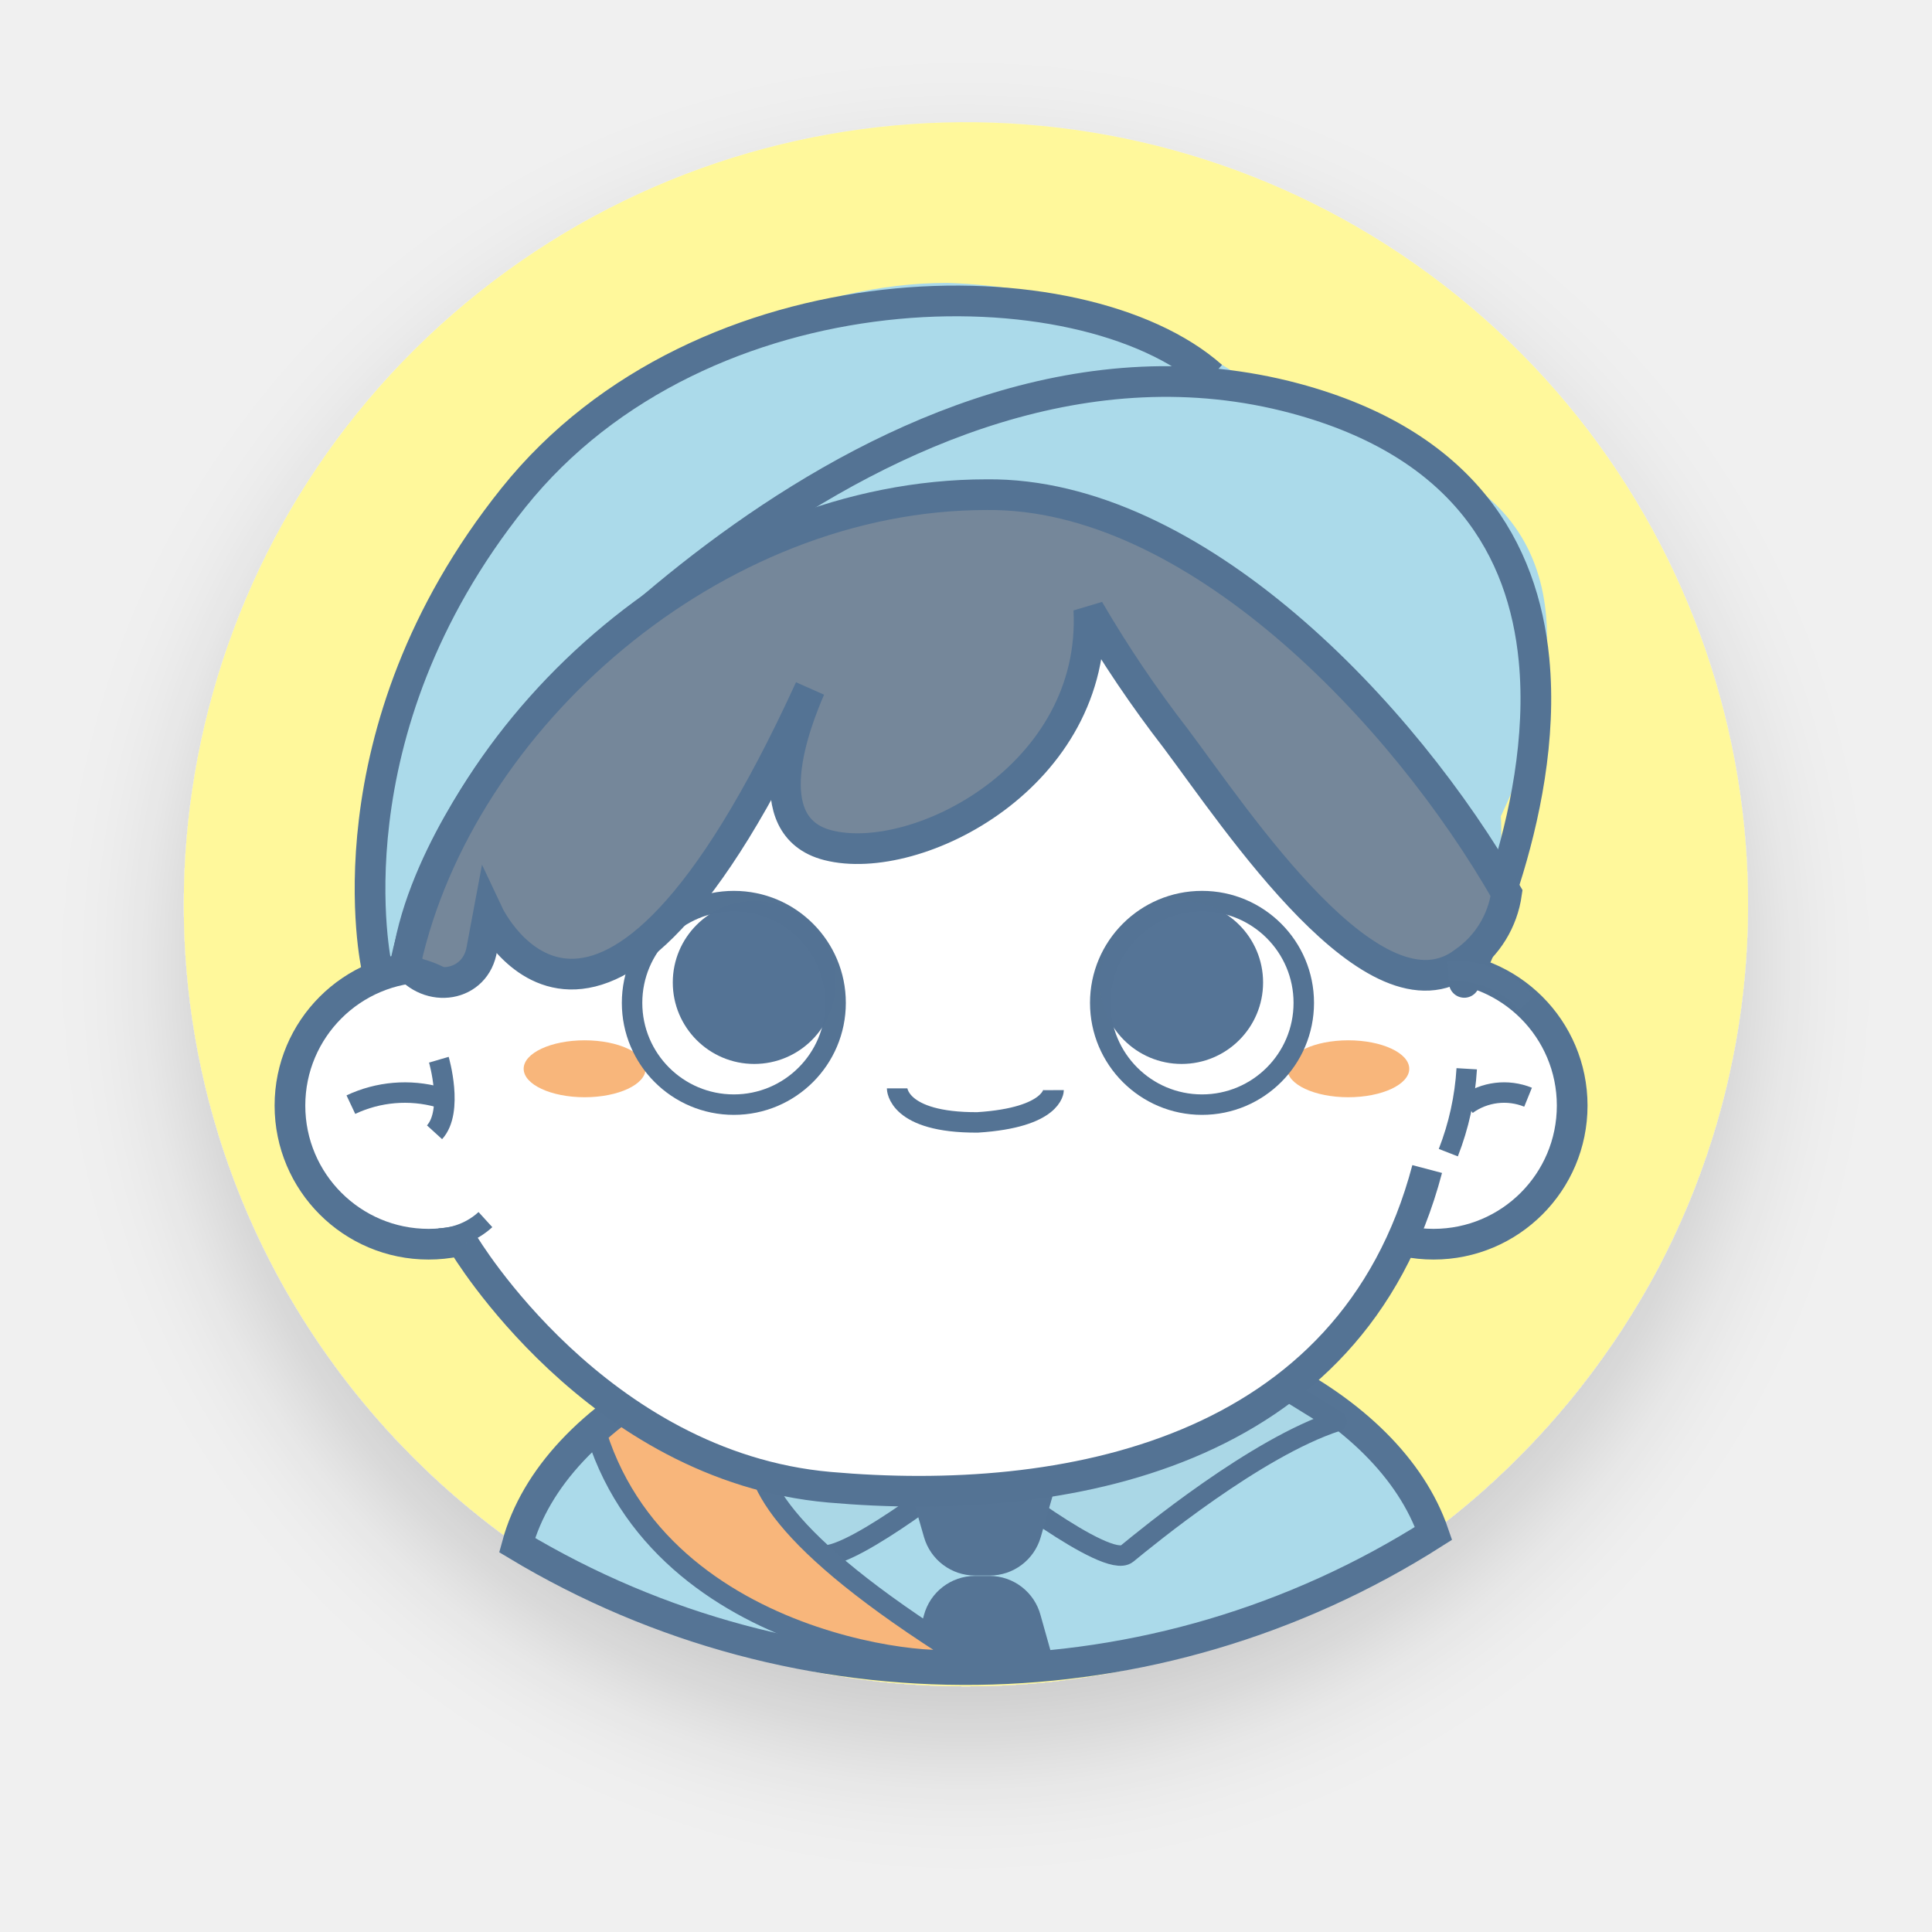
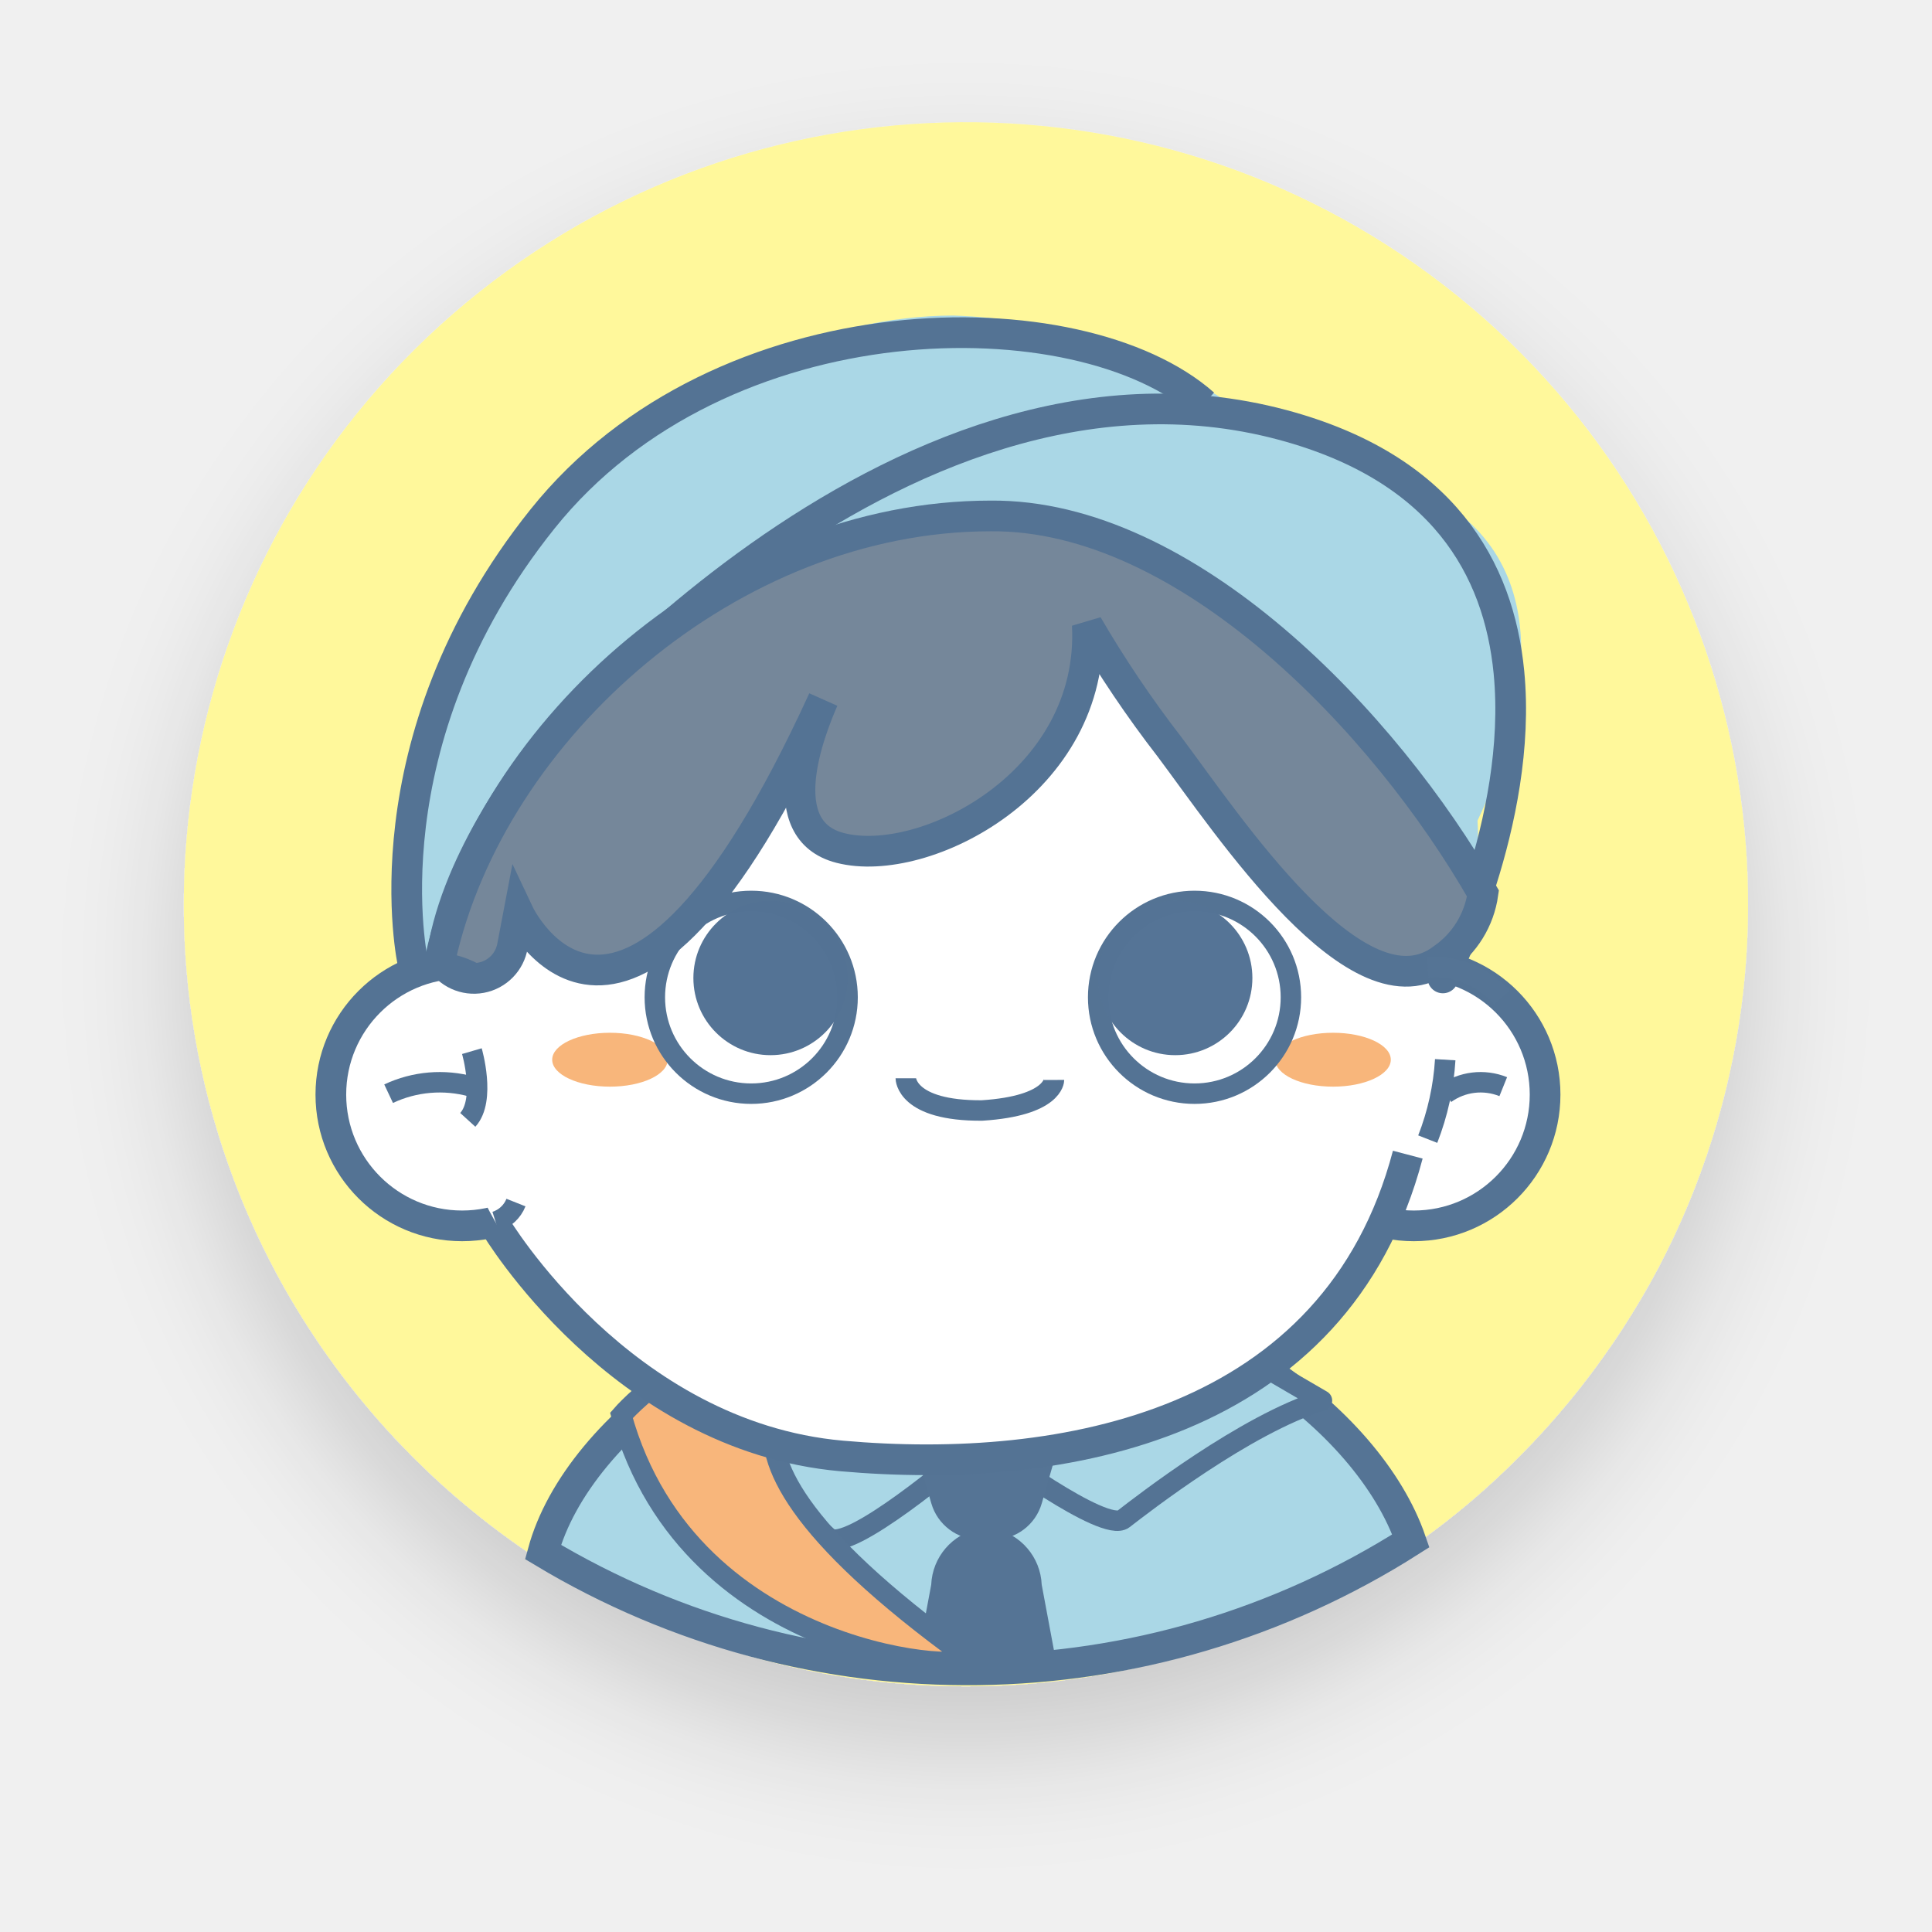
<svg xmlns="http://www.w3.org/2000/svg" width="94.426" height="94.422" viewBox="0 0 94.426 94.422">
  <defs>
-     <filter id="Path_1278" x="0" y="0" width="94.426" height="94.422" filterUnits="userSpaceOnUse">
+     <filter id="a" x="0" y="0" width="94.426" height="94.422" filterUnits="userSpaceOnUse">
      <feOffset dy="3" input="SourceAlpha" />
-       <feGaussianBlur stdDeviation="3" result="blur" />
+       <feGaussianBlur stdDeviation="3" result="b" />
      <feFlood flood-opacity="0.161" />
-       <feComposite operator="in" in2="blur" />
+       <feComposite operator="in" in2="b" />
      <feComposite in="SourceGraphic" />
    </filter>
  </defs>
-   <g id="Group_385" data-name="Group 385" transform="translate(8 -24.762)">
-     <g transform="matrix(1, 0, 0, 1, -8, 24.76)" filter="url(#Path_1278)">
-       <path id="Path_1278-2" data-name="Path 1278" d="M2025.358,2886.42a38.039,38.039,0,0,1-21.386-6.538,38.558,38.558,0,0,1-12.22-13.473,38.224,38.224,0,1,1,67.469-.477,38.969,38.969,0,0,1-8.581,10.927,36.664,36.664,0,0,1-3.013,2.406,38.034,38.034,0,0,1-22.269,7.155Z" transform="translate(-1978.15 -2804)" fill="#fff89b" />
+   <g transform="translate(8 -24.762)">
+     <g transform="matrix(1, 0, 0, 1, -8, 24.76)" filter="url(#a)">
+       <path d="M2025.358,2886.42a38.039,38.039,0,0,1-21.386-6.538,38.558,38.558,0,0,1-12.22-13.473,38.224,38.224,0,1,1,67.469-.477,38.969,38.969,0,0,1-8.581,10.927,36.664,36.664,0,0,1-3.013,2.406,38.034,38.034,0,0,1-22.269,7.155Z" transform="translate(-1978.15 -2804)" fill="#fff89b" />
    </g>
-     <path id="Path_8" data-name="Path 8" d="M2086.583,3015.437a42.571,42.571,0,0,1-44.792.575c1.791-6.6,11.18-11.63,22.484-11.63C2075.253,3004.382,2084.413,3009.123,2086.583,3015.437Z" transform="translate(-2024.518 -2915.733)" fill="#abdaea" stroke="#557495" stroke-width="1.5" />
-     <path id="Path_9" data-name="Path 9" d="M2118.838,3018.933s5.885,4.636,6.864,3.834,6.311-5.191,10.247-6.474l-4.676-2.885Z" transform="translate(-2078.621 -2922.07)" fill="#aad7e6" stroke="#547394" stroke-linecap="round" stroke-linejoin="round" stroke-width="1" />
-     <path id="Path_10" data-name="Path 10" d="M2073.819,3018.933s-5.884,4.636-6.865,3.834-6.31-4.62-10.247-5.9l4.676-3.456Z" transform="translate(-2034.993 -2922.07)" fill="#aad7e6" stroke="#547394" stroke-linecap="round" stroke-linejoin="round" stroke-width="1" />
-     <path id="Path_11" data-name="Path 11" d="M2110.029,3037.907h-.718a2.594,2.594,0,0,1-2.492-1.875l-.745-2.587h7.194l-.745,2.587A2.593,2.593,0,0,1,2110.029,3037.907Z" transform="translate(-2069.658 -2936.141)" fill="#557495" />
-     <path id="Path_12" data-name="Path 12" d="M2109.292,3048.493h.718a2.585,2.585,0,0,1,2.492,1.926l.745,2.652h-7.194l.745-2.652A2.586,2.586,0,0,1,2109.292,3048.493Z" transform="translate(-2069.643 -2946.708)" fill="#557495" />
-     <path id="Path_13" data-name="Path 13" d="M2054.871,3018.2s3.944-3.954,8.243-2.814-8.445,2.3,9.552,13.591C2073.587,3029.732,2058.42,3029.33,2054.871,3018.2Z" transform="translate(-2033.703 -2923.313)" fill="#f8b67b" stroke="#557495" stroke-width="1" />
-     <path id="Union_14" data-name="Union 14" d="M-5656.592,4506.792c-2.922-4.5-.389-9.889-.389-13.316,0-8.535,13.708-21.476,26.869-21.476a27.482,27.482,0,0,1,14.288,4.547c3.046.417,6.769,2.167,11.375,5.35,6.225,4.3,2.932,12.934,1.391,16.174a12.922,12.922,0,0,1-3.038,9.12c-5.45,6.305-17.459,11.794-25.9,11.794C-5640.872,4518.985-5652.242,4513.5-5656.592,4506.792Z" transform="translate(5668.41 -4433.411)" fill="#abdaea" stroke="rgba(0,0,0,0)" stroke-miterlimit="10" stroke-width="1" />
-     <circle id="Ellipse_6" data-name="Ellipse 6" cx="6.775" cy="6.775" r="6.775" transform="translate(6.171 72.022)" fill="#fff" stroke="#547394" stroke-width="1.5" style="isolation: isolate" />
-     <circle id="Ellipse_6-2" data-name="Ellipse 6" cx="6.775" cy="6.775" r="6.775" transform="translate(55.29 72.022)" fill="#fff" stroke="#547394" stroke-width="1.5" style="isolation: isolate" />
-     <path id="Path_16" data-name="Path 16" d="M2075.719,2903.96c0,12.74-11.654,23.073-26.031,23.073a29.87,29.87,0,0,1-6.57-.741c-11.063-2.434-19.467-11.515-19.467-22.331a20.512,20.512,0,0,1,.559-4.77c2.478-10.453,12.943-18.3,25.477-18.3,10,0,18.678,5,23.041,12.326A20.937,20.937,0,0,1,2075.719,2903.96Z" transform="translate(-2011.78 -2829.013)" fill="#fff" style="isolation: isolate" />
-     <path id="Path_19" data-name="Path 19" d="M2104.155,2968.47s0,1.685,3.934,1.664c3.717-.237,3.715-1.577,3.715-1.577" transform="translate(-2068.31 -2890.515)" fill="none" stroke="#547394" stroke-miterlimit="9.996" stroke-width="1" />
-     <ellipse id="Ellipse_10" data-name="Ellipse 10" cx="2.98" cy="1.391" rx="2.98" ry="1.391" transform="translate(17.594 75.607)" fill="#f8b67b" />
-     <ellipse id="Ellipse_11" data-name="Ellipse 11" cx="2.98" cy="1.391" rx="2.98" ry="1.391" transform="translate(54.917 75.607)" fill="#f8b67b" />
-     <g id="Ellipse_258" data-name="Ellipse 258" transform="translate(22.892 68.803)">
-       <circle id="Ellipse_262" data-name="Ellipse 262" cx="4.974" cy="4.974" r="4.974" transform="translate(0 0)" fill="#fff" stroke="#547394" stroke-miterlimit="10" stroke-width="1" />
+     <path d="M2084.061,3016.863a40.312,40.312,0,0,1-42.416.545c1.7-6.248,10.733-13.026,21.438-13.026C2073.478,3004.382,2082.006,3010.884,2084.061,3016.863Z" transform="translate(-2023.106 -2916.793)" fill="#aad7e6" stroke="#557495" stroke-width="1.5" />
+     <path d="M2118.838,3018.348s5.573,4.146,6.5,3.428,5.976-4.642,9.7-5.789l-4.428-2.58Z" transform="translate(-2078.428 -2922.774)" fill="#aad7e6" stroke="#547394" stroke-linecap="round" stroke-linejoin="round" stroke-width="1" />
+     <path d="M2073.167,3019.18s-5.66,4.844-6.6,4.006-6.07-4.827-9.856-6.168l4.5-3.61Z" transform="translate(-2034.074 -2923.273)" fill="#aad7e6" stroke="#547394" stroke-linecap="round" stroke-linejoin="round" stroke-width="1" />
+     <path d="M2109.82,3037.67h-.68a2.455,2.455,0,0,1-2.36-1.775l-.706-2.45h6.812l-.706,2.45A2.455,2.455,0,0,1,2109.82,3037.67Z" transform="translate(-2069.263 -2937.66)" fill="#557495" />
+     <path d="M2109.12,3048.493h.68a2.918,2.918,0,0,1,2.36,2.743l.706,3.778h-6.812l.706-3.778A2.918,2.918,0,0,1,2109.12,3048.493Z" transform="translate(-2069.247 -2949.022)" fill="#557495" />
+     <path d="M2054.871,3018.483s3.735-4.326,7.805-3.079-8,2.511,9.045,14.87C2072.594,3031.1,2058.232,3030.662,2054.871,3018.483Z" transform="translate(-2032.498 -2924.544)" fill="#f8b67b" stroke="#557495" stroke-width="1" />
+     <path d="M1.333,32.946C-1.433,28.681.964,23.582.964,20.336.964,12.254,13.945,0,26.407,0A26.024,26.024,0,0,1,39.939,4.307c2.884.4,6.409,2.053,10.771,5.065,5.894,4.071,2.777,12.248,1.317,15.316a12.238,12.238,0,0,1-2.877,8.636c-5.162,5.971-16.533,11.169-24.523,11.169C16.219,44.492,5.453,39.3,1.333,32.946Z" transform="translate(12.186 40.184)" fill="#aad7e6" stroke="rgba(0,0,0,0)" stroke-miterlimit="10" stroke-width="1" />
+     <ellipse cx="6.416" cy="6.416" rx="6.416" ry="6.416" transform="translate(8.17 71.844)" fill="#fff" stroke="#547394" stroke-width="1.5" style="isolation:isolate" />
+     <ellipse cx="6.416" cy="6.416" rx="6.416" ry="6.416" transform="translate(54.684 71.844)" fill="#fff" stroke="#547394" stroke-width="1.5" style="isolation:isolate" />
+     <path d="M2072.957,2902.736c0,12.064-11.036,21.848-24.651,21.848a28.287,28.287,0,0,1-6.221-.7c-10.476-2.3-18.434-10.9-18.434-21.146a19.426,19.426,0,0,1,.53-4.517c2.347-9.9,12.256-17.334,24.125-17.334,9.469,0,17.688,4.731,21.819,11.672A19.831,19.831,0,0,1,2072.957,2902.736Z" transform="translate(-2010.083 -2828.122)" fill="#fff" style="isolation:isolate" />
+     <path d="M2104.155,2968.469s0,1.6,3.725,1.576c3.52-.225,3.518-1.493,3.518-1.493" transform="translate(-2067.885 -2891.008)" fill="none" stroke="#547394" stroke-miterlimit="9.996" stroke-width="1" />
+     <ellipse cx="2.822" cy="1.317" rx="2.822" ry="1.317" transform="translate(18.988 75.238)" fill="#f8b67b" />
+     <ellipse cx="2.822" cy="1.317" rx="2.822" ry="1.317" transform="translate(54.331 75.238)" fill="#f8b67b" />
+     <g transform="translate(24.005 68.795)">
+       <ellipse cx="4.71" cy="4.71" rx="4.71" ry="4.71" transform="translate(0 0)" fill="#fff" stroke="#547394" stroke-miterlimit="10" stroke-width="1" />
    </g>
-     <g id="Ellipse_261" data-name="Ellipse 261" transform="translate(45.774 68.803)">
-       <circle id="Ellipse_263" data-name="Ellipse 263" cx="4.974" cy="4.974" r="4.974" transform="translate(0 0)" fill="#fff" stroke="#547394" stroke-miterlimit="10" stroke-width="1" />
+     <g transform="translate(45.673 68.795)">
+       <ellipse cx="4.71" cy="4.71" rx="4.71" ry="4.71" transform="translate(0 0)" fill="#fff" stroke="#547394" stroke-miterlimit="10" stroke-width="1" />
    </g>
-     <circle id="Ellipse_259" data-name="Ellipse 259" cx="3.982" cy="3.982" r="3.982" transform="translate(24.882 68.798)" fill="#537294" opacity="0.991" />
-     <circle id="Ellipse_260" data-name="Ellipse 260" cx="3.982" cy="3.982" r="3.982" transform="translate(45.769 68.798)" fill="#547395" opacity="0.991" />
-     <path id="Path_1280" data-name="Path 1280" d="M2086.132,2878.474s4.161-8.063,3.409-15.782c-.521-5.354-3.407-10.543-11.684-12.761-20.21-5.415-38.844,17.626-38.844,17.626s-4.011,5.129-4.574,10.095" transform="translate(-2022.567 -2805.698)" fill="rgba(158,188,173,0)" stroke="#547394" stroke-linecap="round" stroke-linejoin="round" stroke-width="1.5" />
-     <path id="Path_18" data-name="Path 18" d="M2077.286,2890.5a4.927,4.927,0,0,1-2.067,3.361c-4.355,3.334-11.1-6.912-14.1-10.916a57.923,57.923,0,0,1-4.25-6.3c.413,8.115-8.4,12.627-12.748,11.514-3.605-.92-1.582-6.027-.881-7.654-10.308,22.51-15.719,11.025-15.719,11.025l-.312,1.667c-.288,1.9-2.6,2.248-3.735.7,2.642-11.949,15.036-22.871,28.4-22.871C2062.007,2870.919,2072.255,2881.7,2077.286,2890.5Z" transform="translate(-2011.653 -2822.087)" fill="#75879a" stroke="#547394" stroke-width="1.5" style="isolation: isolate" />
-     <path id="Path_1281" data-name="Path 1281" d="M2026.667,2949.618a4.783,4.783,0,0,0-2.318-1.073" transform="translate(-2012.271 -2876.523)" fill="none" stroke="#547394" stroke-miterlimit="10" stroke-width="1" />
-     <path id="Path_1282" data-name="Path 1282" d="M2018.817,2969.375a6.191,6.191,0,0,0-4.3.363" transform="translate(-2005.368 -2890.987)" fill="none" stroke="#547394" stroke-miterlimit="10" stroke-width="1" />
-     <path id="Path_1283" data-name="Path 1283" d="M2200.646,2969.375a3.123,3.123,0,0,0-3,.363" transform="translate(-2133.962 -2890.987)" fill="none" stroke="#547394" stroke-miterlimit="10" stroke-width="1" />
-     <path id="Path_1284" data-name="Path 1284" d="M2035.31,2990.014a3.549,3.549,0,0,1-2.276.925" transform="translate(-2019.585 -2905.644)" fill="none" stroke="#547394" stroke-miterlimit="10" stroke-width="1" />
-     <path id="Path_1285" data-name="Path 1285" d="M2194.616,2949.2a4.717,4.717,0,0,1,3.832,1.556" transform="translate(-2131.833 -2876.975)" fill="#547394" stroke="#557495" stroke-miterlimit="10" stroke-width="1" />
-     <path id="Path_1286" data-name="Path 1286" d="M2195.519,2965.255a13.486,13.486,0,0,1-.9,4.1" transform="translate(-2131.833 -2888.257)" fill="none" stroke="#547394" stroke-miterlimit="10" stroke-width="1" />
-     <path id="Path_1287" data-name="Path 1287" d="M2028.452,2963.769s.733,2.51-.211,3.547" transform="translate(-2015.003 -2887.214)" fill="none" stroke="#547394" stroke-miterlimit="10" stroke-width="1" />
-     <path id="Path_1288" data-name="Path 1288" d="M2000.812,2864.809s6.458,10.866,17.874,11.876,25.515-1.527,29.214-15.552" transform="translate(-1986.147 -2779.235)" fill="none" stroke="#547394" stroke-width="1.5" />
-     <path id="Path_1289" data-name="Path 1289" d="M2011.028,2821.645" transform="translate(-1986.147 -2779.235)" fill="none" stroke="#707070" stroke-width="1" />
-     <path id="Path_1290" data-name="Path 1290" d="M3348.41-1421.979s-2.556-11.39,6.684-22.932,27.74-11.6,34.136-5.932" transform="translate(-3338 1494)" fill="none" stroke="#547394" stroke-width="1.5" />
+     <ellipse cx="3.771" cy="3.771" rx="3.771" ry="3.771" transform="translate(25.889 68.791)" fill="#537294" opacity="0.991" />
+     <ellipse cx="3.771" cy="3.771" rx="3.771" ry="3.771" transform="translate(45.668 68.791)" fill="#547395" opacity="0.991" />
+     <path d="M2083.39,2876.916s3.94-7.635,3.228-14.945c-.493-5.07-3.226-9.984-11.064-12.084-19.138-5.128-36.784,16.691-36.784,16.691s-3.8,4.857-4.332,9.56" transform="translate(-2020.87 -2804.358)" fill="rgba(158,188,173,0)" stroke="#547394" stroke-linecap="round" stroke-linejoin="round" stroke-width="1.5" />
+     <path d="M2074.431,2889.469a4.664,4.664,0,0,1-1.958,3.182c-4.124,3.157-10.508-6.545-13.354-10.337a54.811,54.811,0,0,1-4.025-5.968c.391,7.684-7.95,11.957-12.072,10.9-3.414-.871-1.5-5.707-.834-7.247-9.761,21.315-14.885,10.44-14.885,10.44l-.3,1.579a1.913,1.913,0,0,1-3.537.659c2.5-11.315,14.239-21.658,26.894-21.658C2059.963,2870.924,2069.667,2881.135,2074.431,2889.469Z" transform="translate(-2009.952 -2821.04)" fill="#75879a" stroke="#547394" stroke-width="1.5" style="isolation:isolate" />
+     <path d="M2026.544,2949.561a4.53,4.53,0,0,0-2.195-1.016" transform="translate(-2010.583 -2876.701)" fill="none" stroke="#547394" stroke-miterlimit="10" stroke-width="1" />
+     <path d="M2018.589,2969.363a5.864,5.864,0,0,0-4.07.344" transform="translate(-2003.526 -2891.491)" fill="none" stroke="#547394" stroke-miterlimit="10" stroke-width="1" />
+     <path d="M2200.486,2969.363a2.958,2.958,0,0,0-2.837.344" transform="translate(-2135.015 -2891.491)" fill="none" stroke="#547394" stroke-miterlimit="10" stroke-width="1" />
+     <path d="M2034.036,2990.014a1.589,1.589,0,0,1-1,.929" transform="translate(-2016.818 -2906.477)" fill="none" stroke="#547394" stroke-miterlimit="10" stroke-width="1" />
+     <path d="M2194.616,2949.2a4.468,4.468,0,0,1,3.629,1.473" transform="translate(-2132.836 -2877.163)" fill="#547394" stroke="#557495" stroke-miterlimit="10" stroke-width="1" />
+     <path d="M2195.471,2965.255a12.778,12.778,0,0,1-.855,3.882" transform="translate(-2132.836 -2888.7)" fill="none" stroke="#547394" stroke-miterlimit="10" stroke-width="1" />
+     <path d="M2028.441,2963.769s.694,2.377-.2,3.359" transform="translate(-2013.378 -2887.633)" fill="none" stroke="#547394" stroke-miterlimit="10" stroke-width="1" />
+     <path d="M2000.812,2864.613s6.115,10.29,16.926,11.246,24.162-1.446,27.664-14.727" transform="translate(-1984.597 -2779.937)" fill="none" stroke="#547394" stroke-width="1.5" />
+     <path d="M2011.028,2821.645" transform="translate(-1985.14 -2777.843)" fill="none" stroke="#707070" stroke-width="1" />
+     <path d="M3348.392-1423.705s-2.421-10.786,6.329-21.716,26.268-10.981,32.325-5.617" transform="translate(-3336.207 1495.549)" fill="none" stroke="#547394" stroke-width="1.5" />
  </g>
</svg>
